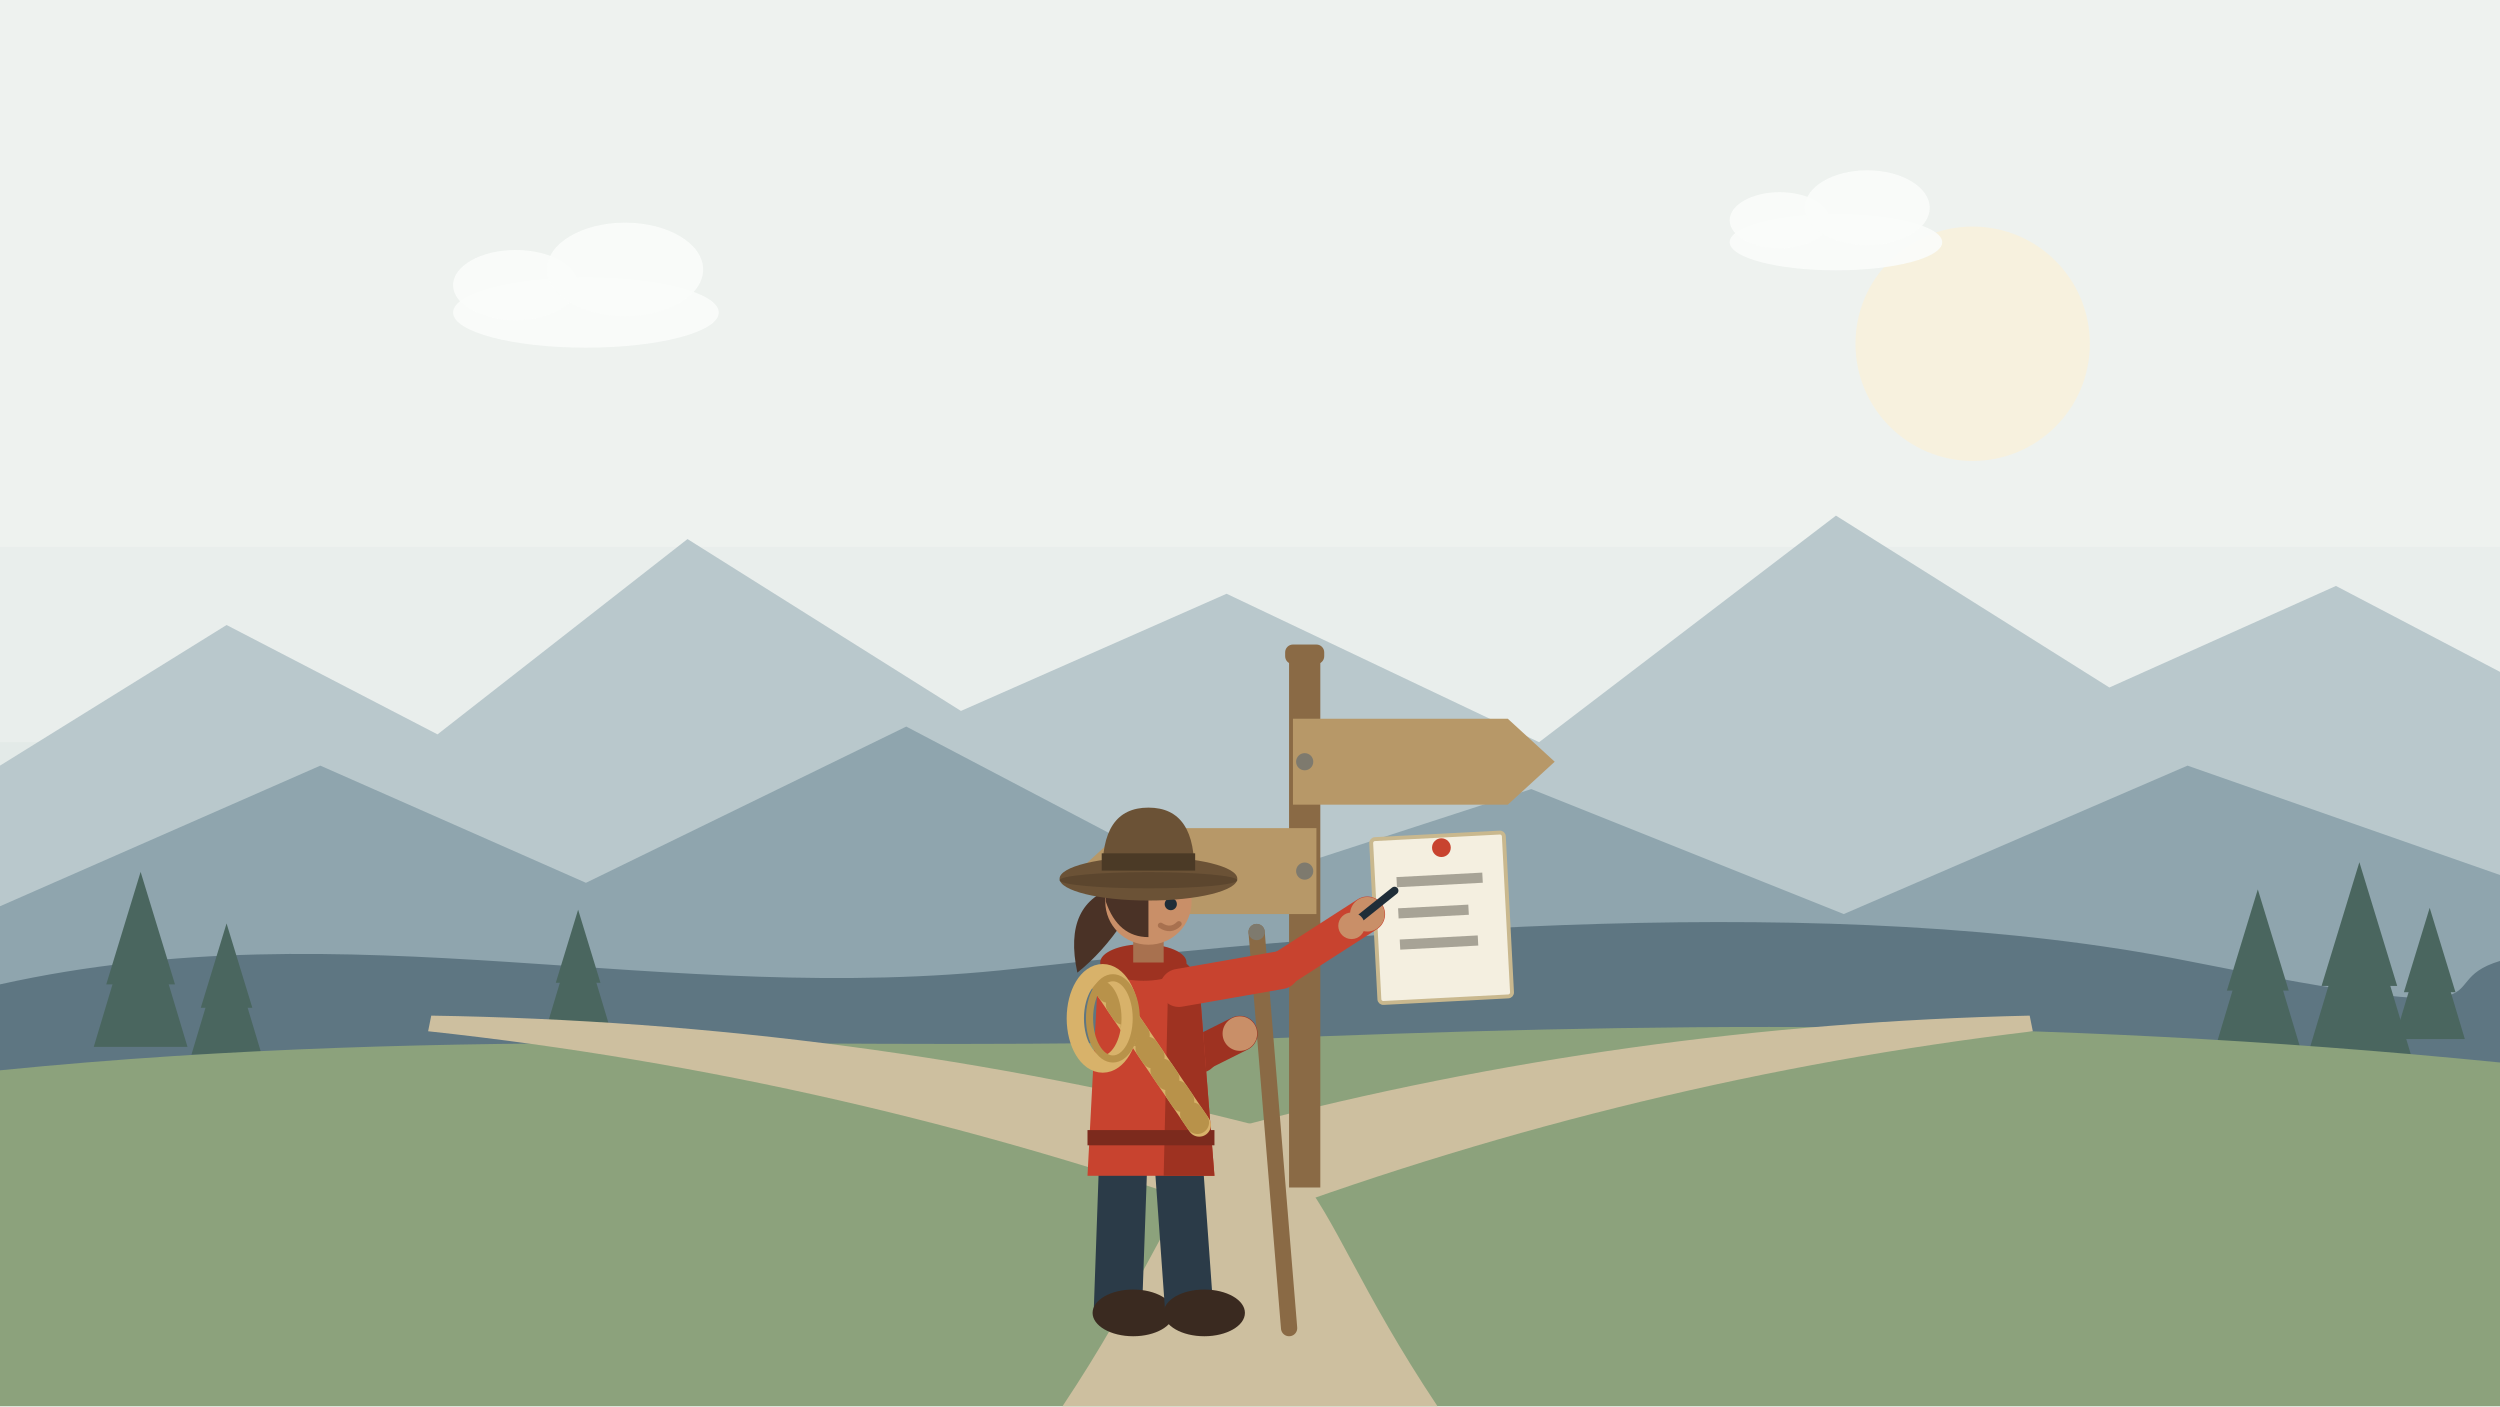
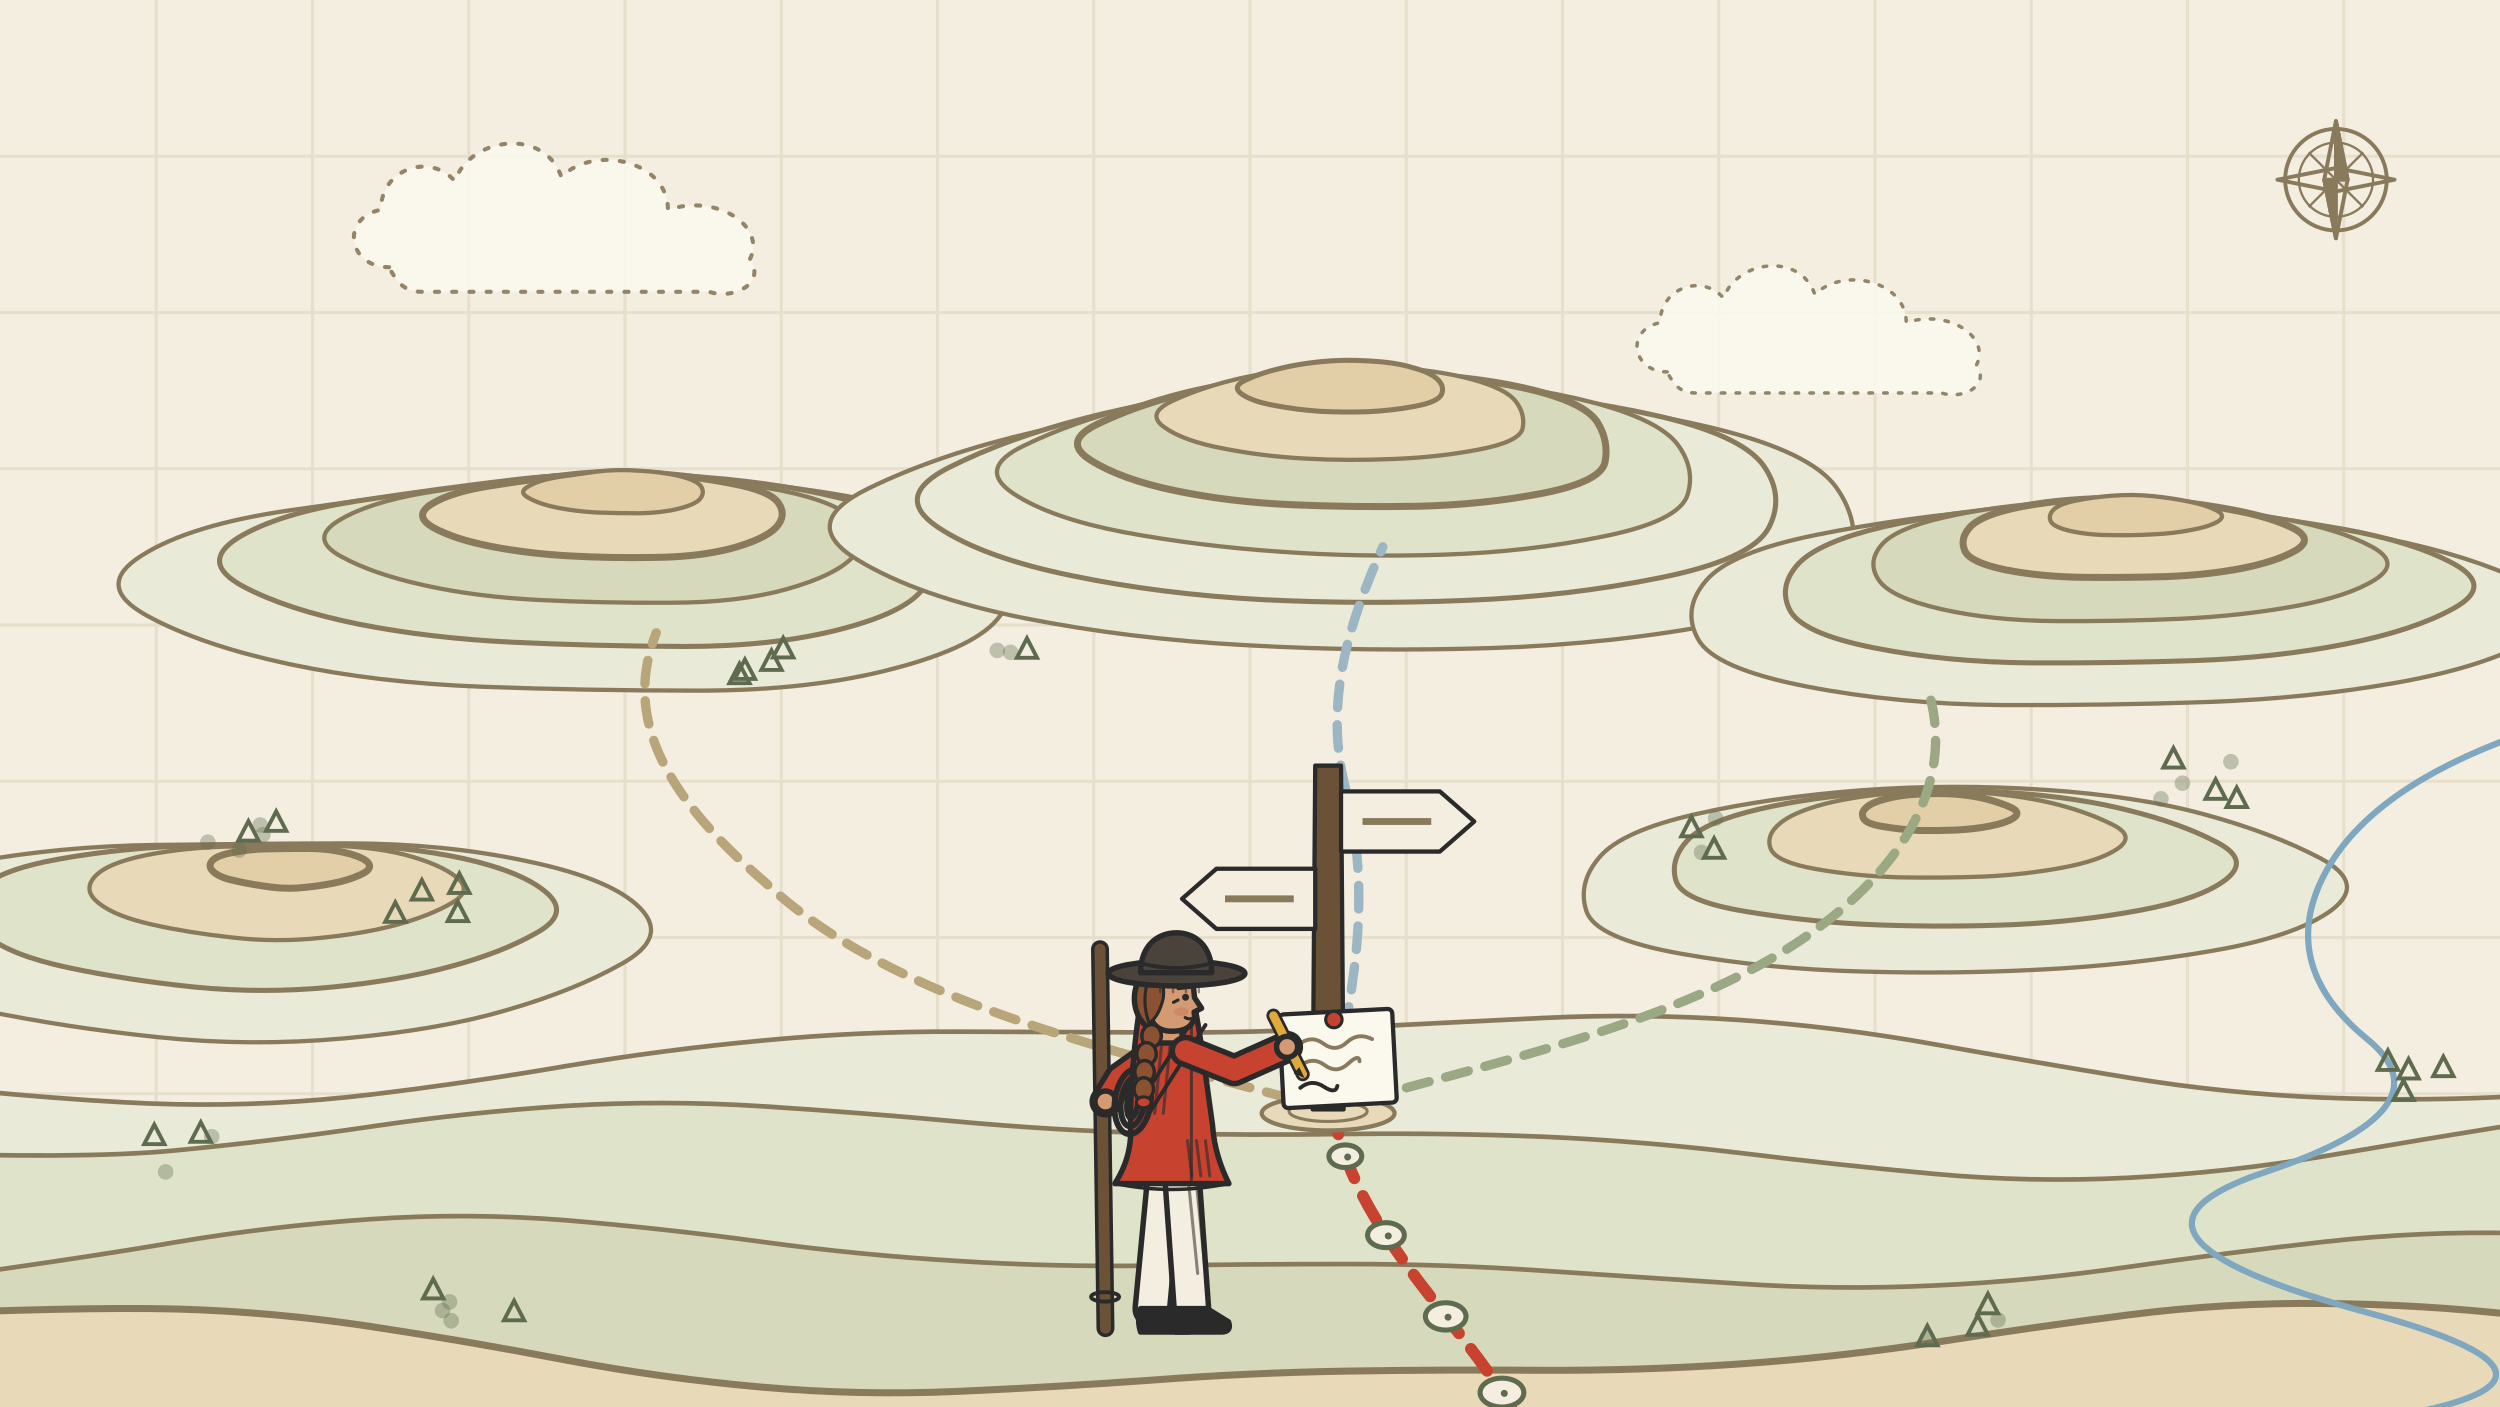
<svg xmlns="http://www.w3.org/2000/svg" viewBox="0 0 640 360" width="640" height="360" role="img">
-   <rect x="0" y="0" width="640" height="360" fill="#EEF2EF" />
-   <rect x="0" y="140" width="640" height="50" fill="#DCE5E2" opacity=".25" />
-   <rect x="0" y="190" width="640" height="90" fill="#DCE5E2" opacity=".6" />
-   <circle cx="505" cy="88" r="30" fill="#F7F1DE" />
-   <g class="anim-cloud">
-     <ellipse cx="150" cy="80" rx="34" ry="9" fill="#FAFCFA" opacity=".95" />
-     <ellipse cx="132" cy="73" rx="16" ry="9" fill="#FAFCFA" opacity=".95" />
-     <ellipse cx="160" cy="69" rx="20" ry="12" fill="#FAFCFA" opacity=".95" />
+   <rect width="640" height="360" fill="#F3EEDF" />
+   <path d="M40 0V360M80 0V360M120 0V360M160 0V360M200 0V360M240 0V360M280 0V360M320 0V360M360 0V360M400 0V360M440 0V360M480 0V360M520 0V360M560 0V360M600 0V360M0 40H640M0 80H640M0 120H640M0 160H640M0 200H640M0 240H640M0 280H640M0 320H640" stroke="#D8CFB8" stroke-width=".8" opacity=".5" fill="none" />
+   <g id="framing-hills">
+     <path d="M256.1 142.2Q261.5 150 255.9 157.8Q250.3 165.5 229 171.1Q207.7 176.8 178.9 176.8Q150 176.8 123.3 175.8Q96.6 174.8 74 170Q51.5 165.2 37.6 157.6Q23.8 150 36.3 142.2Q48.7 134.3 74.5 130.6Q100.2 126.9 125.1 123.9Q150 120.9 177.8 122.5Q205.7 124.2 228.2 129.3Q250.7 134.4 256.1 142.2Z" fill="#E9EBD8" stroke="#8A7A5C" stroke-width="1.1" />
+     <path d="M236.3 137.8Q240.5 144 236.6 150.2Q232.7 156.5 215.5 161Q198.4 165.5 175.2 165.5Q152 165.4 131.1 164.4Q110.2 163.4 91.9 159.8Q73.5 156.1 62.2 150.1Q50.9 144 60.9 137.7Q71 131.5 91.2 128.3Q111.5 125.2 131.7 122.8Q152 120.4 174.5 121.8Q197 123.1 214.6 127.4Q232.1 131.6 236.3 137.8Z" fill="#DFE3C9" stroke="#8A7A5C" stroke-width="1.3" />
+     <path d="M218.6 133.3Q222.7 138 218.3 142.6Q213.9 147.3 201.5 150.8Q189.1 154.3 171.5 154.3Q154 154.4 138.1 153.6Q122.1 152.8 108.9 149.9Q95.6 147 87.4 142.5Q79.1 138 86.5 133.4Q94 128.7 108.6 126.2Q123.2 123.7 138.6 122.1Q154 120.5 170.3 121.7Q186.6 122.9 200.6 125.7Q214.6 128.6 218.6 133.3Z" fill="#D6D9BB" stroke="#8A7A5C" stroke-width="1.1" />
+     <path d="M199.3 128.8Q201.5 132 198.6 135.1Q195.6 138.1 187.2 140.4Q178.8 142.6 167.4 142.7Q156 142.9 145.6 142.3Q135.1 141.7 125.8 139.9Q116.5 138.1 111 135.1Q105.5 132 110.7 128.9Q115.9 125.8 126 124.3Q136 122.7 146 121.6Q156 120.5 166.9 121.2Q177.8 121.9 187.4 123.8Q197.1 125.6 199.3 128.8Z" fill="#E8DAB9" stroke="#8A7A5C" stroke-width="1.8" />
+     <path d="M179.4 124.4Q180.5 126 179.3 127.6Q178.2 129.1 173.8 130.2Q169.5 131.3 163.7 131.4Q158 131.4 152.7 131.2Q147.5 130.9 142.8 130Q138.2 129.1 135.4 127.5Q132.5 126 135.3 124.5Q138 122.9 143 122.1Q148.1 121.4 153 120.7Q158 120.1 163.6 120.5Q169.2 120.8 173.7 121.8Q178.2 122.9 179.4 124.4Z" fill="#E2CFA8" stroke="#8A7A5C" stroke-width="1.1" />
+     <path d="M470.1 124.8Q476.6 134 473.6 143.8Q470.7 153.6 442.1 159.3Q413.5 164.9 381.8 165.9Q350 166.9 319.6 165.2Q289.2 163.6 262 158.2Q234.9 152.7 219.5 143.3Q204.1 134 222.2 125.1Q240.4 116.2 265.2 110.5Q290.1 104.8 320 102.2Q350 99.7 381.4 101.5Q412.8 103.4 438.2 109.5Q463.6 115.6 470.1 124.8Z" fill="#E9EBD8" stroke="#8A7A5C" stroke-width="1.1" />
+     <path d="M451.4 119.1Q457 127 452.8 135.1Q448.5 143.2 425 147.9Q401.5 152.7 375.2 153.7Q348.8 154.8 323 153.5Q297.2 152.1 274.5 147.4Q251.8 142.8 240 134.9Q228.3 127 243.1 119.6Q257.8 112.2 277.6 107.1Q297.3 101.9 323.1 99.8Q348.8 97.7 375.1 99.6Q401.4 101.4 423.6 106.3Q445.7 111.3 451.4 119.1Z" fill="#E9EBD8" stroke="#8A7A5C" stroke-width="1.3" />
+     <path d="M429.4 113.7Q434.1 120 432 126.7Q429.9 133.4 410.6 137.3Q391.3 141.3 369.4 142Q347.6 142.7 327.3 141.2Q307 139.8 288 136.3Q269.1 132.7 259.5 126.4Q249.8 120 262.1 114.1Q274.4 108.1 290.4 104Q306.5 100 327.1 98Q347.6 96 369.5 97.4Q391.4 98.7 408 103.1Q424.6 107.5 429.4 113.7Z" fill="#DFE3C9" stroke="#8A7A5C" stroke-width="1.1" />
+     <path d="M409 108.2Q411.9 113 410.9 118.2Q410 123.3 394.8 126.3Q379.7 129.2 363.1 129.6Q346.4 129.9 330.5 129.2Q314.6 128.5 300.8 125.6Q286.9 122.7 279.2 117.8Q271.6 113 281.1 108.5Q290.6 103.9 302.8 100.8Q315 97.7 330.7 96.5Q346.4 95.2 363.2 95.9Q380 96.7 393 100Q406 103.3 409 108.2Z" fill="#D6D9BB" stroke="#8A7A5C" stroke-width="1.8" />
+     <path d="M388 102.7Q390.5 106 389.8 109.6Q389.1 113.1 378.5 115.1Q368 117.1 356.6 117.5Q345.2 118 334.2 117.4Q323.1 116.8 313.1 114.8Q303 112.9 298.1 109.4Q293.3 106 299.8 102.8Q306.3 99.7 314.8 97.5Q323.3 95.3 334.2 94.4Q345.2 93.4 356.7 94.1Q368.1 94.8 376.8 97.1Q385.5 99.5 388 102.7Z" fill="#E8DAB9" stroke="#8A7A5C" stroke-width="1.1" />
+     <path d="M368.1 97.2Q369.9 99 369 101Q368.1 102.9 362.3 104Q356.5 105.1 350.2 105.4Q344 105.6 338 105.3Q332 104.9 326.3 103.8Q320.6 102.8 317.9 100.9Q315.2 99 318.9 97.3Q322.7 95.5 327.4 94.4Q332.1 93.2 338 92.6Q344 92 350.4 92.4Q356.9 92.7 361.6 94.1Q366.4 95.4 368.1 97.2Z" fill="#E2CFA8" stroke="#8A7A5C" stroke-width="1.3" />
+     <path d="M646.5 149.1Q660.6 156 648.9 163.3Q637.1 170.5 613.9 174.7Q590.8 178.8 565.4 179.7Q540 180.6 512.9 180.5Q485.8 180.3 462.3 175.7Q438.8 171.1 434.7 163.6Q430.5 156 436.7 148.7Q442.8 141.4 465.1 136.9Q487.4 132.4 513.7 130.2Q540 128 564.9 130.8Q589.7 133.7 611 137.9Q632.3 142.2 646.5 149.1Z" fill="#E9EBD8" stroke="#8A7A5C" stroke-width="1.1" />
+     <path d="M628.1 144.3Q638.5 150 628.2 155.7Q618 161.4 600.3 164.9Q582.5 168.4 562 169.1Q541.5 169.8 519.8 169.7Q498.1 169.5 479.5 165.8Q461 162.1 458.1 156Q455.2 150 460.4 144.3Q465.7 138.7 482.4 134.8Q499.2 131 520.3 129.5Q541.5 128 561.4 130.1Q581.2 132.2 599.4 135.4Q617.6 138.6 628.1 144.3Z" fill="#DFE3C9" stroke="#8A7A5C" stroke-width="1.3" />
+     <path d="M606.9 139.8Q614.9 144 608 148.4Q601.2 152.7 587.4 155.2Q573.6 157.7 558.3 158.4Q543 159.1 526.4 159Q509.9 158.9 496.8 155.9Q483.8 152.9 480.9 148.4Q478 144 481.5 139.7Q485 135.3 497.9 132.4Q510.7 129.5 526.9 128.5Q543 127.6 557.9 129.1Q572.7 130.7 585.8 133.1Q598.9 135.6 606.9 139.8Z" fill="#D6D9BB" stroke="#8A7A5C" stroke-width="1.1" />
+     <path d="M587 135.2Q592.5 138 587.7 140.9Q582.9 143.7 573.9 145.5Q565 147.2 554.7 147.6Q544.5 147.9 533.6 147.8Q522.8 147.7 513.5 145.9Q504.3 144 503 141Q501.7 138 504.1 135.2Q506.4 132.3 514.7 130.3Q523 128.4 533.8 127.8Q544.5 127.2 554.4 128.1Q564.4 129.1 572.9 130.8Q581.5 132.5 587 135.2Z" fill="#E8DAB9" stroke="#8A7A5C" stroke-width="1.8" />
+     <path d="M567.3 130.6Q570.1 132 567.8 133.5Q565.4 134.9 560.8 135.7Q556.2 136.6 551.1 136.8Q546 137.1 540.5 137Q534.9 137 530.3 136Q525.8 135 525 133.5Q524.3 132 525.6 130.6Q526.9 129.1 531.2 128.2Q535.5 127.3 540.8 126.9Q546 126.5 551 127Q556.1 127.5 560.3 128.4Q564.5 129.2 567.3 130.6Z" fill="#E2CFA8" stroke="#8A7A5C" stroke-width="1.1" />
+     <path d="M163.9 232.5Q171.2 240 159.2 246.7Q147.2 253.5 130 258.5Q112.8 263.6 88.4 265.8Q64 268 40.3 265.5Q16.6 263 -4.2 258.7Q-24.9 254.4 -32.9 247.2Q-40.9 240 -35.3 232.4Q-29.6 224.9 -7 220.7Q15.7 216.6 39.9 216.3Q64 216 88.8 215.9Q113.7 215.9 135.1 220.5Q156.6 225 163.9 232.5Z" fill="#E9EBD8" stroke="#8A7A5C" stroke-width="1.1" />
+     <path d="M140 228.6Q146.1 234 137.2 238.9Q128.4 243.9 115.4 247.4Q102.4 251 84.9 252.7Q67.3 254.4 49.9 252.7Q32.5 250.9 17.4 247.7Q2.4 244.5 -3.7 239.3Q-9.8 234 -5.7 228.4Q-1.6 222.9 15.2 219.9Q32.1 216.9 49.7 216.5Q67.3 216 85.4 216.2Q103.5 216.5 118.7 219.8Q133.9 223.2 140 228.6Z" fill="#DFE3C9" stroke="#8A7A5C" stroke-width="1.3" />
+     <path d="M116.9 224.6Q121.1 228 115.6 231.2Q110.1 234.4 101.7 236.7Q93.3 239 82 240.1Q70.7 241.3 59.5 240Q48.4 238.8 39 236.7Q29.6 234.6 25.4 231.3Q21.1 228 24.2 224.5Q27.2 221 37.5 218.9Q47.8 216.9 59.2 216.7Q70.7 216.5 82.5 216.5Q94.4 216.5 103.6 218.8Q112.7 221.2 116.9 224.6Z" fill="#E8DAB9" stroke="#8A7A5C" stroke-width="1.1" />
+     <path d="M93.9 220.5Q95.6 222 93.3 223.4Q91 224.7 87.2 225.7Q83.4 226.6 78.7 227.1Q74 227.7 69.4 227.1Q64.8 226.5 60.7 225.6Q56.6 224.8 54.9 223.4Q53.1 222 54.2 220.5Q55.3 219 59.8 218.2Q64.4 217.3 69.2 217.3Q74 217.2 78.9 217.2Q83.8 217.2 88 218.2Q92.1 219.1 93.9 220.5Z" fill="#E2CFA8" stroke="#8A7A5C" stroke-width="1.8" />
+     <path d="M593.8 219.6Q606 226 597 232.9Q587.9 239.7 566.4 243.4Q545 247.1 522.5 248.2Q500 249.4 476.4 248.7Q452.8 248.1 430.6 244.2Q408.4 240.3 406.1 233.2Q403.8 226 409.5 219.4Q415.2 212.7 434.2 208.4Q453.3 204.1 476.6 202.3Q500 200.6 523.6 202.2Q547.3 203.8 564.4 208.5Q581.6 213.2 593.8 219.6Z" fill="#E9EBD8" stroke="#8A7A5C" stroke-width="1.1" />
+     <path d="M567.1 215.4Q576.3 220 569.9 225.1Q563.5 230.1 548 233Q532.5 235.9 515.6 236.7Q498.7 237.4 481.4 236.8Q464.1 236.2 447.3 233.4Q430.4 230.7 429 225.3Q427.5 220 432 215.1Q436.6 210.3 450.5 207.1Q464.4 203.9 481.5 202.8Q498.7 201.7 515.5 203Q532.3 204.2 545.1 207.5Q558 210.7 567.1 215.4Z" fill="#DFE3C9" stroke="#8A7A5C" stroke-width="1.3" />
+     <path d="M540.8 211.1Q546.7 214 542.2 217.2Q537.7 220.3 528.1 222.1Q518.5 223.9 507.9 224.4Q497.3 224.8 486.3 224.6Q475.3 224.3 465 222.5Q454.7 220.7 453.3 217.3Q452 214 455.4 211Q458.8 208 467.1 205.8Q475.4 203.7 486.4 202.9Q497.3 202.2 508.1 203Q518.9 203.9 526.9 206Q534.9 208.1 540.8 211.1Z" fill="#E8DAB9" stroke="#8A7A5C" stroke-width="1.1" />
+     <path d="M514.8 206.7Q517.5 208 515.5 209.4Q513.5 210.7 509.3 211.5Q505.1 212.3 500.6 212.5Q496 212.7 491.3 212.6Q486.7 212.4 482.1 211.6Q477.6 210.9 477 209.4Q476.3 208 477.8 206.7Q479.2 205.4 482.8 204.5Q486.5 203.5 491.2 203.3Q496 203 500.6 203.3Q505.3 203.7 508.7 204.6Q512.1 205.5 514.8 206.7Z" fill="#E2CFA8" stroke="#8A7A5C" stroke-width="1.8" />
+   </g>
+   <g id="framing-slope">
+     <path d="M-30 276.9Q20 282.2 45 282.7Q70 283.2 95 280.2Q120 277.2 145 272.9Q170 268.7 195 266.4Q220 264 245 264.1Q270 264.2 295 264.3Q320 264.5 345 263.1Q370 261.8 395 260.6Q420 259.4 445 261.1Q470 262.8 495 267.3Q520 271.8 545 275.9Q570 280 595 281Q620 282 645 280.6L670 279.3L670 370L-30 370Z" fill="#E9EBD8" stroke="#8A7A5C" stroke-width="1.2" />
+     <path d="M-30 294.9Q20 296.9 45 294.5Q70 292.1 95 288.4Q120 284.7 145 283.1Q170 281.6 195 283.2Q220 284.8 245 287.1Q270 289.4 295 290.1Q320 290.7 345 290.3Q370 290 395 291Q420 292.1 445 295.1Q470 298.2 495 300.5Q520 302.8 545 301.5Q570 300.2 595 296Q620 291.7 645 287.7L670 283.8L670 370L-30 370Z" fill="#DFE3C9" stroke="#8A7A5C" stroke-width="1.2" />
+     <path d="M-30 329.2Q20 322.3 45 318Q70 313.8 95 312.1Q120 310.4 145 312.4Q170 314.5 195 317.9Q220 321.3 245 322.8Q270 324.4 295 324Q320 323.6 345 323.6Q370 323.6 395 325.3Q420 327 445 328.6Q470 330.3 495 329.1Q520 328 545 324.3Q570 320.7 595 317.9Q620 315.1 645 315.7L670 316.3L670 370L-30 370Z" fill="#D6D9BB" stroke="#8A7A5C" stroke-width="1.2" />
+     <path d="M-30 336.7Q20 334.5 45 335.1Q70 335.8 95 339.6Q120 343.4 145 348.2Q170 352.9 195 355.1Q220 357.3 245 356.2Q270 355.1 295 353.3Q320 351.4 345 351Q370 350.6 395 350.8Q420 350.9 445 349.2Q470 347.5 495 343.7Q520 339.8 545 336.6Q570 333.4 595 333.7Q620 333.9 645 336.7L670 339.5L670 370L-30 370Z" fill="#E8DAB9" stroke="#8A7A5C" stroke-width="1.8" />
+   </g>
+   <path d="M640 190Q604 204 594 226T606 266T580 300T606 336T588 366" fill="none" stroke="#7FA7BF" stroke-width="1.6" stroke-linecap="round" />
+   <g id="framing-trees">
+     <path d="M63.6 210.2l-2.6 5l5.2 0zM70.7 207.7l-2.6 5l5.2 0z" fill="none" stroke="#5E6B4E" stroke-width="1" />
+     <circle cx="53.2" cy="215.6" r="2" fill="#5E6B4E" fill-opacity=".35" />
+     <circle cx="67.3" cy="213.7" r="2" fill="#5E6B4E" fill-opacity=".35" />
+     <circle cx="66.6" cy="211.2" r="2" fill="#5E6B4E" fill-opacity=".35" />
+     <circle cx="61.2" cy="217.6" r="2" fill="#5E6B4E" fill-opacity=".35" />
+     <path d="M101.2 231l-2.6 5l5.2 0zM117.2 230.8l-2.6 5l5.2 0zM108 225.3l-2.6 5l5.2 0zM117.6 223.6l-2.6 5l5.2 0z" fill="none" stroke="#5E6B4E" stroke-width="1" />
+     <path d="M556.4 191.5l-2.6 5l5.2 0zM572.6 201.6l-2.6 5l5.2 0zM567.2 199.5l-2.6 5l5.2 0z" fill="none" stroke="#5E6B4E" stroke-width="1" />
+     <circle cx="553.2" cy="204.5" r="2" fill="#5E6B4E" fill-opacity=".35" />
+     <circle cx="571.1" cy="195" r="2" fill="#5E6B4E" fill-opacity=".35" />
+     <circle cx="558.7" cy="200.5" r="2" fill="#5E6B4E" fill-opacity=".35" />
+     <path d="M433 209.1l-2.6 5l5.2 0zM438.8 214.6l-2.6 5l5.2 0z" fill="none" stroke="#5E6B4E" stroke-width="1" />
+     <circle cx="439.2" cy="209.5" r="2" fill="#5E6B4E" fill-opacity=".35" />
+     <circle cx="435.6" cy="218.2" r="2" fill="#5E6B4E" fill-opacity=".35" />
+     <path d="M189.3 169.9l-2.6 5l5.2 0zM190.7 168.8l-2.6 5l5.2 0zM200.5 163.3l-2.6 5l5.2 0zM197.5 166.5l-2.6 5l5.2 0z" fill="none" stroke="#5E6B4E" stroke-width="1" />
+     <path d="M262.9 163.4l-2.6 5l5.2 0z" fill="none" stroke="#5E6B4E" stroke-width="1" />
+     <circle cx="255.3" cy="166.5" r="2" fill="#5E6B4E" fill-opacity=".35" />
+     <circle cx="258.7" cy="167" r="2" fill="#5E6B4E" fill-opacity=".35" />
+     <path d="M611.3 268.9l-2.6 5l5.2 0zM616.6 271.1l-2.6 5l5.2 0zM615.3 276.6l-2.6 5l5.2 0zM625.5 270.5l-2.6 5l5.2 0z" fill="none" stroke="#5E6B4E" stroke-width="1" />
+     <path d="M110.9 327.4l-2.6 5l5.2 0zM131.6 333l-2.6 5l5.2 0z" fill="none" stroke="#5E6B4E" stroke-width="1" />
+     <circle cx="113.3" cy="335.5" r="2" fill="#5E6B4E" fill-opacity=".35" />
+     <circle cx="115.5" cy="338.1" r="2" fill="#5E6B4E" fill-opacity=".35" />
+     <circle cx="115.1" cy="333.3" r="2" fill="#5E6B4E" fill-opacity=".35" />
+     <path d="M506.3 336.7l-2.6 5l5.2 0zM508.9 331.2l-2.6 5l5.2 0zM493.4 339.4l-2.6 5l5.2 0z" fill="none" stroke="#5E6B4E" stroke-width="1" />
+     <circle cx="493.4" cy="342.5" r="2" fill="#5E6B4E" fill-opacity=".35" />
+     <circle cx="511.5" cy="337.9" r="2" fill="#5E6B4E" fill-opacity=".35" />
+     <path d="M39.5 287.9l-2.6 5l5.2 0zM51.4 287.3l-2.6 5l5.2 0z" fill="none" stroke="#5E6B4E" stroke-width="1" />
+     <circle cx="54.2" cy="291" r="2" fill="#5E6B4E" fill-opacity=".35" />
+     <circle cx="42.4" cy="300" r="2" fill="#5E6B4E" fill-opacity=".35" />
+   </g>
+   <g id="framing-compass" transform="translate(598 46)" fill="none" stroke="#8A7A5C" stroke-width="1" stroke-linejoin="round">
+     <circle r="13" />
+     <circle r="9.5" stroke-width=".6" />
+     <path d="M0 -15L3 0L0 15L-3 0ZM-15 0L0 3L15 0L0 -3Z" />
+     <path d="M0 -15L3 0H0ZM0 15L-3 0H0Z" fill="#8A7A5C" />
+     <path d="M-7 -7L7 7M7 -7L-7 7" stroke-width=".6" />
  </g>
  <g class="anim-cloud">
-     <ellipse cx="470" cy="62" rx="27.2" ry="7.2" fill="#FAFCFA" opacity=".95" />
-     <ellipse cx="455.6" cy="56.4" rx="12.8" ry="7.2" fill="#FAFCFA" opacity=".95" />
-     <ellipse cx="478" cy="53.2" rx="16" ry="9.6" fill="#FAFCFA" opacity=".95" />
+     <path transform="translate(150 60) scale(1.05)" d="M-48 8C-58 8 -60 -4 -50 -6C-50 -16 -38 -20 -32 -13C-28 -24 -10 -26 -6 -14C2 -22 20 -18 20 -6C32 -10 44 -2 40 6C44 12 36 16 30 14H-40C-44 14 -46 12 -48 8Z" fill="#FBF8EE" opacity=".9" stroke="#8A7A5C" stroke-width="1" stroke-dasharray="1 3.2" stroke-linecap="round" />
  </g>
-   <path d="M0 196L58 160L112 188L176 138L246 182L314 152L394 190L470 132L540 176L598 150L640 172V270H0Z" fill="#B9C8CC" />
-   <path d="M0 232L82 196L150 226L232 186L312 228L392 202L472 234L560 196L640 224V280H0Z" fill="#8FA5AE" />
-   <path d="M0 252C90 232 170 258 260 248S470 228 560 246S620 252 640 246V300H0Z" fill="#5E7682" />
-   <path d="M24 268L36 228L48 268Z" fill="#4A665F" />
-   <path d="M27.2 252L36 223.2L44.8 252Z" fill="#4A665F" />
-   <path d="M49 270L58 240L67 270Z" fill="#4A665F" />
-   <path d="M51.4 258L58 236.4L64.6 258Z" fill="#4A665F" />
-   <path d="M567.2 268L578 232L588.8 268Z" fill="#4A665F" />
-   <path d="M570.08 253.6L578 227.68L585.92 253.6Z" fill="#4A665F" />
-   <path d="M590.8 270L604 226L617.2 270Z" fill="#4A665F" />
-   <path d="M594.32 252.4L604 220.72L613.68 252.4Z" fill="#4A665F" />
-   <path d="M613 266L622 236L631 266Z" fill="#4A665F" />
-   <path d="M615.4 254L622 232.4L628.6 254Z" fill="#4A665F" />
-   <path d="M140.2 262L148 236L155.8 262Z" fill="#4A665F" />
-   <path d="M142.28 251.6L148 232.88L153.72 251.6Z" fill="#4A665F" />
-   <path d="M0 360V274C120 262 220 270 320 266S520 260 640 272V360Z" fill="#8CA27C" />
-   <path d="M272 360C292 330 298 312 308 300L332 300C342 312 348 330 368 360Z" fill="#CDBF9F" />
-   <path d="M322.1 288.2Q218.5 261.7 110.4 260L109.6 264Q216 275.5 317.9 311.8Z" fill="#CDBF9F" />
-   <path d="M322.2 311.8Q419.1 276.1 520.4 264L519.6 260Q416.5 262.3 317.8 288.2Z" fill="#CDBF9F" />
-   <ellipse cx="320" cy="300" rx="15" ry="7" fill="#CDBF9F" />
-   <rect x="330" y="168" width="8" height="136" fill="#8A6A45" />
-   <rect x="329" y="165" width="10" height="5" rx="2" fill="#8A6A45" />
-   <g transform="rotate(0 334 195)">
-     <path d="M331 184L386 184L398 195L386 206L331 206Z" fill="#B79868" />
-     <circle cx="334" cy="195" r="2.2" fill="#7E7A6E" />
+   <g class="anim-cloud">
+     <path transform="translate(470 88) scale(0.9)" d="M-48 8C-58 8 -60 -4 -50 -6C-50 -16 -38 -20 -32 -13C-28 -24 -10 -26 -6 -14C2 -22 20 -18 20 -6C32 -10 44 -2 40 6C44 12 36 16 30 14H-40C-44 14 -46 12 -48 8Z" fill="#FBF8EE" opacity=".9" stroke="#8A7A5C" stroke-width="1" stroke-dasharray="1 3.2" stroke-linecap="round" />
  </g>
-   <g transform="rotate(0 334 223)">
-     <path d="M337 212L288 212L276 223L288 234L337 234Z" fill="#B79868" />
-     <circle cx="334" cy="223" r="2.2" fill="#7E7A6E" />
+   <g id="framing-routes" fill="none" stroke-linecap="round">
+     <path d="M340 284C300 272 232 260 196 226C168 202 160 182 168 162" stroke="#B9A57A" stroke-width="2.4" stroke-dasharray="6 4.4" />
+     <path d="M340 284C346 256 352 230 344 200C339 178 346 158 354 140" stroke="#9DB6C4" stroke-width="2.4" stroke-dasharray="6 4.4" />
+     <path d="M340 284C382 272 430 262 462 240C488 222 500 200 494 178" stroke="#9AA884" stroke-width="2.4" stroke-dasharray="6 4.4" />
  </g>
-   <g transform="rotate(-3 368 234)">
-     <rect x="352" y="214" width="34" height="42" rx="1" fill="#F4EFE0" stroke="#C9B88E" stroke-width="1" />
-     <rect x="358" y="224" width="22" height="2.6" fill="#A7A396" />
-     <rect x="358" y="232" width="18" height="2.6" fill="#A7A396" />
-     <rect x="358" y="240" width="20" height="2.6" fill="#A7A396" />
+   <path d="M392 372C384 346 350 322 342 288" fill="none" stroke="#C8432F" stroke-width="3" stroke-dasharray="7 5" stroke-linecap="round" />
+   <g id="framing-stones">
+     <ellipse cx="384.5" cy="356.5" rx="5.6" ry="3.7" fill="#F3EEDF" stroke="#5E6B4E" stroke-width="1.3" />
+     <circle cx="385.1" cy="356.7" r=".9" fill="#5E6B4E" />
+     <ellipse cx="370.1" cy="337" rx="5.2" ry="3.5" fill="#F3EEDF" stroke="#5E6B4E" stroke-width="1.3" />
+     <circle cx="370.7" cy="337.2" r=".9" fill="#5E6B4E" />
+     <ellipse cx="354.8" cy="316.2" rx="4.7" ry="3.2" fill="#F3EEDF" stroke="#5E6B4E" stroke-width="1.3" />
+     <circle cx="355.4" cy="316.4" r=".9" fill="#5E6B4E" />
+     <ellipse cx="344.4" cy="296" rx="4.2" ry="2.9" fill="#F3EEDF" stroke="#5E6B4E" stroke-width="1.3" />
+     <circle cx="345" cy="296.2" r=".9" fill="#5E6B4E" />
  </g>
-   <circle cx="369" cy="217" r="2.4" fill="#C8432F" />
-   <g transform="translate(294 340) scale(1.3 1.3)">
-     <path d="M27.7 0L21.3 -78" fill="none" stroke="#8A6A45" stroke-width="3.2" stroke-linecap="round" />
-     <circle cx="21.3" cy="-78" r="1.6" fill="#7E7A6E" />
-     <path d="M-5 -32L-6 -4" fill="none" stroke="#2B3B48" stroke-width="9.5" stroke-linecap="round" />
-     <ellipse cx="-3" cy="-3" rx="8" ry="4.6" fill="#3A2A20" />
-     <path d="M6 -32L8 -4" fill="none" stroke="#2B3B48" stroke-width="9.5" stroke-linecap="round" />
-     <ellipse cx="11" cy="-3" rx="8" ry="4.6" fill="#3A2A20" />
-     <g transform="translate(0 -32) rotate(0)">
-       <path d="M-6 -35L10 -22" fill="none" stroke="#9E3221" stroke-width="7.5" stroke-linecap="round" />
-       <path d="M10 -22L18 -26" fill="none" stroke="#9E3221" stroke-width="7" stroke-linecap="round" />
-       <circle cx="18" cy="-26" r="3.4" fill="#C98F68" />
-       <path d="M-12 2L13 2L10 -36Q8 -41 0 -41Q-8 -41 -10 -36Z" fill="#C8432F" />
-       <path d="M3 2L13 2L10 -36Q8 -41 4 -41Z" fill="#9E3221" />
-       <rect x="-12" y="-7" width="25" height="3" fill="#7C2A1D" />
-       <ellipse cx="-1" cy="-40" rx="8.5" ry="3.6" fill="#9E3221" />
-       <rect x="-3" y="-45" width="6" height="5" fill="#A8714F" />
-       <path d="M-9 -36L10 -8" fill="none" stroke="#D8B26A" stroke-width="4.6" stroke-linecap="round" />
-       <path d="M-9 -36L10 -8" fill="none" stroke="#B8924A" stroke-width="4.6" stroke-linecap="round" stroke-dasharray="2 3.2" />
-       <ellipse cx="-9" cy="-29" rx="5.4" ry="9" fill="none" stroke="#D8B26A" stroke-width="3.4" />
-       <ellipse cx="-7" cy="-29" rx="4.6" ry="8" fill="none" stroke="#B8924A" stroke-width="1.4" />
-       <path d="M6 -35L26 -38.5" fill="none" stroke="#C8432F" stroke-width="7.5" stroke-linecap="round" />
-       <path d="M26 -38.5L43.1 -49.5" fill="none" stroke="#C8432F" stroke-width="7" stroke-linecap="round" />
-       <circle cx="43.1" cy="-49.5" r="3.4" fill="#C98F68" />
-       <g>
-         <g transform="translate(0 -52)">
-           <path d="M-6 -3Q-17 0 -14 14Q-9 10 -5 4Z" fill="#4A3226" />
-           <circle cx="0" cy="0" r="8.5" fill="#C98F68" />
-           <path d="M-8.4 0Q-8.4 -8 0 -8.5L0 7Q-6 7 -8.4 0Z" fill="#4A3226" />
-           <circle cx="4.4" cy="0.5" r="1.2" fill="#1F2D38" />
-           <path d="M2.4 4.7Q4.4 6 6 4.4" fill="none" stroke="#A8714F" stroke-width="1.1" stroke-linecap="round" />
-           <ellipse cx="0" cy="-4.5" rx="17.5" ry="4.3" fill="#6B5236" />
-           <path d="M-9 -5Q-9.5 -18.5 0 -18.5Q9.5 -18.5 9 -5Z" fill="#6B5236" />
-           <rect x="-9.2" y="-9.5" width="18.4" height="3.4" fill="#4B3A26" />
-           <ellipse cx="0" cy="-4.2" rx="17.5" ry="1.6" fill="#55412B" opacity=".7" />
+   <g id="framing-post">
+     <ellipse cx="340" cy="285" rx="17" ry="4.4" fill="#E8DAB9" stroke="#8A7A5C" stroke-width="1.1" />
+     <ellipse cx="340" cy="284.5" rx="10" ry="2.6" fill="none" stroke="#8A7A5C" stroke-width=".8" />
+     <g transform="translate(340 284) scale(2.2)" stroke="#2A2A2A" stroke-width="0.5" stroke-linejoin="round">
+       <path d="M-1.8 0L-1.5 -40L1.5 -40L1.8 0Z" fill="#6B5236" />
+       <path d="M1.5 -37L13 -37L17 -33.5L13 -30L1.5 -30Z" fill="#F3EEDF" />
+       <path d="M-1.5 -28L-13 -28L-17 -24.5L-13 -21L-1.5 -21Z" fill="#F3EEDF" />
+       <path d="M4 -33.5H12M-4 -24.5H-12" fill="none" stroke="#8A7A5C" stroke-width=".8" />
+     </g>
+   </g>
+   <g id="framing-card" transform="translate(342 271) rotate(-3)">
+     <rect x="-14" y="-12" width="29" height="24" rx="1.2" fill="#FBF8EE" stroke="#2A2A2A" stroke-width="1.1" />
+     <path d="M-9.5 -4Q-6 -6.5 -3 -4T3 -4T9.5 -4.5M-9.5 1.5Q-6 -1 -3 1.5T3 1.5T6 1" fill="none" stroke="#8A7A5C" stroke-width="1" stroke-linecap="round" />
+     <path d="M-9.5 7Q-6.5 4.8 -3.5 7T0 7" fill="none" stroke="#2A2A2A" stroke-width="1" stroke-linecap="round" />
+     <circle cx="0" cy="-10" r="2.1" fill="#C8432F" stroke="#2A2A2A" stroke-width=".8" />
+   </g>
+   <g transform="translate(300 340) scale(1)" stroke="#2A2A2A" stroke-width="1.4" stroke-linejoin="round" stroke-linecap="round">
+     <path d="M-17 0L-18.4 -97" fill="none" stroke="#2A2A2A" stroke-width="4.6" />
+     <path d="M-17 0L-18.4 -97" fill="none" stroke="#6B5236" stroke-width="2.8" />
+     <ellipse cx="-17.1" cy="-8" rx="3.6" ry="1.2" fill="none" stroke-width="1" />
+     <path d="M-3.5 -71L-13.3 -64L-17 -58" fill="none" stroke="#2A2A2A" stroke-width="8.2" />
+     <path d="M-3.5 -71L-13.3 -64L-17 -58" fill="none" stroke="#C8432F" stroke-width="5.4" />
+     <circle cx="-17" cy="-58" r="2.7" fill="#D49A72" />
+     <g>
+       <path d="M-1 -47L-5 -5" fill="none" stroke="#2A2A2A" stroke-width="10.2" />
+       <path d="M-1 -47L-5 -5" fill="none" stroke="#F3EEDF" stroke-width="7.4" />
+       <path d="M-8 -5L0 -5L5.5 -1.6Q6.4 1 3.6 1L-8 1Q-9 -2 -8 -5Z" fill="#2A2A2A" />
+       <path d="M2 -47L5 -5" fill="none" stroke="#2A2A2A" stroke-width="10.2" />
+       <path d="M2 -47L5 -5" fill="none" stroke="#F3EEDF" stroke-width="7.4" />
+       <path d="M4 -40l2.6 26M6 -40l2.6 26" stroke="#2A2A2A" stroke-width="0.8" opacity="0.55" fill="none" />
+       <path d="M1 -5L9 -5L14.5 -1.6Q15.4 1 12.6 1L1 1Q0 -2 1 -5Z" fill="#2A2A2A" />
+       <g transform="translate(0 0)">
+         <path d="M-8 -80.6Q-.4 -83.4 6.2 -80.6C7.6 -73 9 -62 10.4 -52C10.8 -46 12.6 -41 14.6 -37H-14.6C-12 -41 -10.2 -46 -10.6 -52C-10.6 -62 -9.6 -73 -8.4 -81Z" fill="#C8432F" />
+         <path d="M5 -80V-38" fill="none" stroke-width=".8" opacity=".7" />
+         <path d="M-7 -73l-1.8 18M-4.8 -73l-1.8 18M-2.6 -73l-1.8 18M-0.4 -73l-1.8 18" stroke="#2A2A2A" stroke-width="0.8" opacity="0.6" fill="none" />
+         <path d="M4 -48l1.1 9M6.3 -48l1.1 9M8.6 -48l1.1 9" stroke="#2A2A2A" stroke-width="0.8" opacity="0.6" fill="none" />
+         <path d="M-14.4 -37Q0 -34 14.4 -37" fill="none" stroke-width=".9" />
+         <path d="M6 -80L-8 -58M8.6 -77.6L-5.6 -55.4" fill="none" stroke-width="1" />
+         <g transform="translate(-10 -58) rotate(8)" fill="none" stroke-width="1.5">
+           <ellipse rx="4.6" ry="8.4" />
+           <ellipse rx="3" ry="6.4" />
+           <ellipse rx="1.4" ry="4.2" />
+         </g>
+         <path d="M-4.4 -80.2Q0 -77.4 3.8 -80.2" fill="none" stroke-width="1.2" />
+         <g transform="translate(0 -84)">
+           <ellipse cx="-2.2" cy="-.4" rx="7.4" ry="8.8" fill="#8A5230" />
+           <path d="M-3.2 5L2.2 5L2.8 11L-3.8 11Z" fill="#D49A72" />
+           <path d="M-5.4 -6.5C-1 -8.2 4.2 -7.8 5.4 -4.6L5.8 -.6L7.6 2.1L5.7 3.1L5.9 4.7L5.1 6Q3.8 8 0 8Q-5 8 -5.8 3Q-6.4 -2 -5.4 -6.5Z" fill="#D49A72" />
+           <path d="M-5.8 -6Q-8 0 -5.8 6Q-3.2 4 -2.2 -.5Q-1.8 -4 -3.2 -6Z" fill="#8A5230" stroke-width=".8" />
+           <ellipse cx="2.4" cy="3" rx="1.9" ry="1.1" fill="#C0705A" opacity=".4" stroke="none" />
+           <circle cx="3.5" cy="-.7" r=".9" fill="#2A2A2A" stroke="none" />
+           <path d="M1.6 -2.9L5 -3.3M3.4 4.5Q4.7 5.2 5.6 4.4M1.6 0L.4 .6" fill="none" stroke-width=".8" />
+           <ellipse cx="-5.2" cy="9.2" rx="2.5" ry="2.9" fill="#8A5230" stroke-width=".9" />
+           <ellipse cx="-6.5" cy="13.8" rx="2.5" ry="2.9" fill="#8A5230" stroke-width=".9" />
+           <ellipse cx="-7" cy="18.4" rx="2.5" ry="2.9" fill="#8A5230" stroke-width=".9" />
+           <ellipse cx="-7.2" cy="22.8" rx="2.5" ry="2.9" fill="#8A5230" stroke-width=".9" />
+           <ellipse cx="-7.2" cy="26.2" rx="1.9" ry="1.4" fill="#C8432F" stroke-width=".8" />
+           <ellipse cx="1.2" cy="-6.8" rx="17.5" ry="3.2" fill="#4A433B" />
+           <path d="M-8 -7C-8 -14 -3.6 -17.2 1.2 -17.2C5.8 -17.2 10.2 -14 10.2 -7Z" fill="#4A433B" />
+           <path d="M-7.9 -9.4Q1.2 -7 10.1 -9.4" fill="none" stroke-width="1" />
+           <path d="M-3 -3.6l0 1.6M0.3 -3.6l0 1.6M3.6 -3.6l0 1.6M6.9 -3.6l0 1.6" stroke="#2A2A2A" stroke-width="0.6" opacity="0.5" fill="none" />
        </g>
      </g>
    </g>
-   </g>
-   <g class="anim-write">
-     <path d="M347 236L357 228" fill="none" stroke="#1F2D38" stroke-width="2" stroke-linecap="round" />
-     <circle cx="346" cy="237" r="3.4" fill="#C98F68" />
+     <g class="anim-write">
+       <path d="M3.5 -71L16 -66L29.5 -72" fill="none" stroke="#2A2A2A" stroke-width="8.2" />
+       <path d="M3.5 -71L16 -66L29.5 -72" fill="none" stroke="#C8432F" stroke-width="5.4" />
+       <circle cx="29.5" cy="-72" r="2.7" fill="#D49A72" />
+       <path d="M33.5 -65L26 -80" fill="none" stroke="#2A2A2A" stroke-width="3.6" />
+       <path d="M33.5 -65L26 -80" fill="none" stroke="#E0A93B" stroke-width="2.2" />
+       <path d="M32.6 -66.8L34 -64L31.2 -65.2Z" fill="#2A2A2A" stroke="none" />
+       <circle cx="29.5" cy="-72" r="2.7" fill="#D49A72" />
+     </g>
  </g>
</svg>
